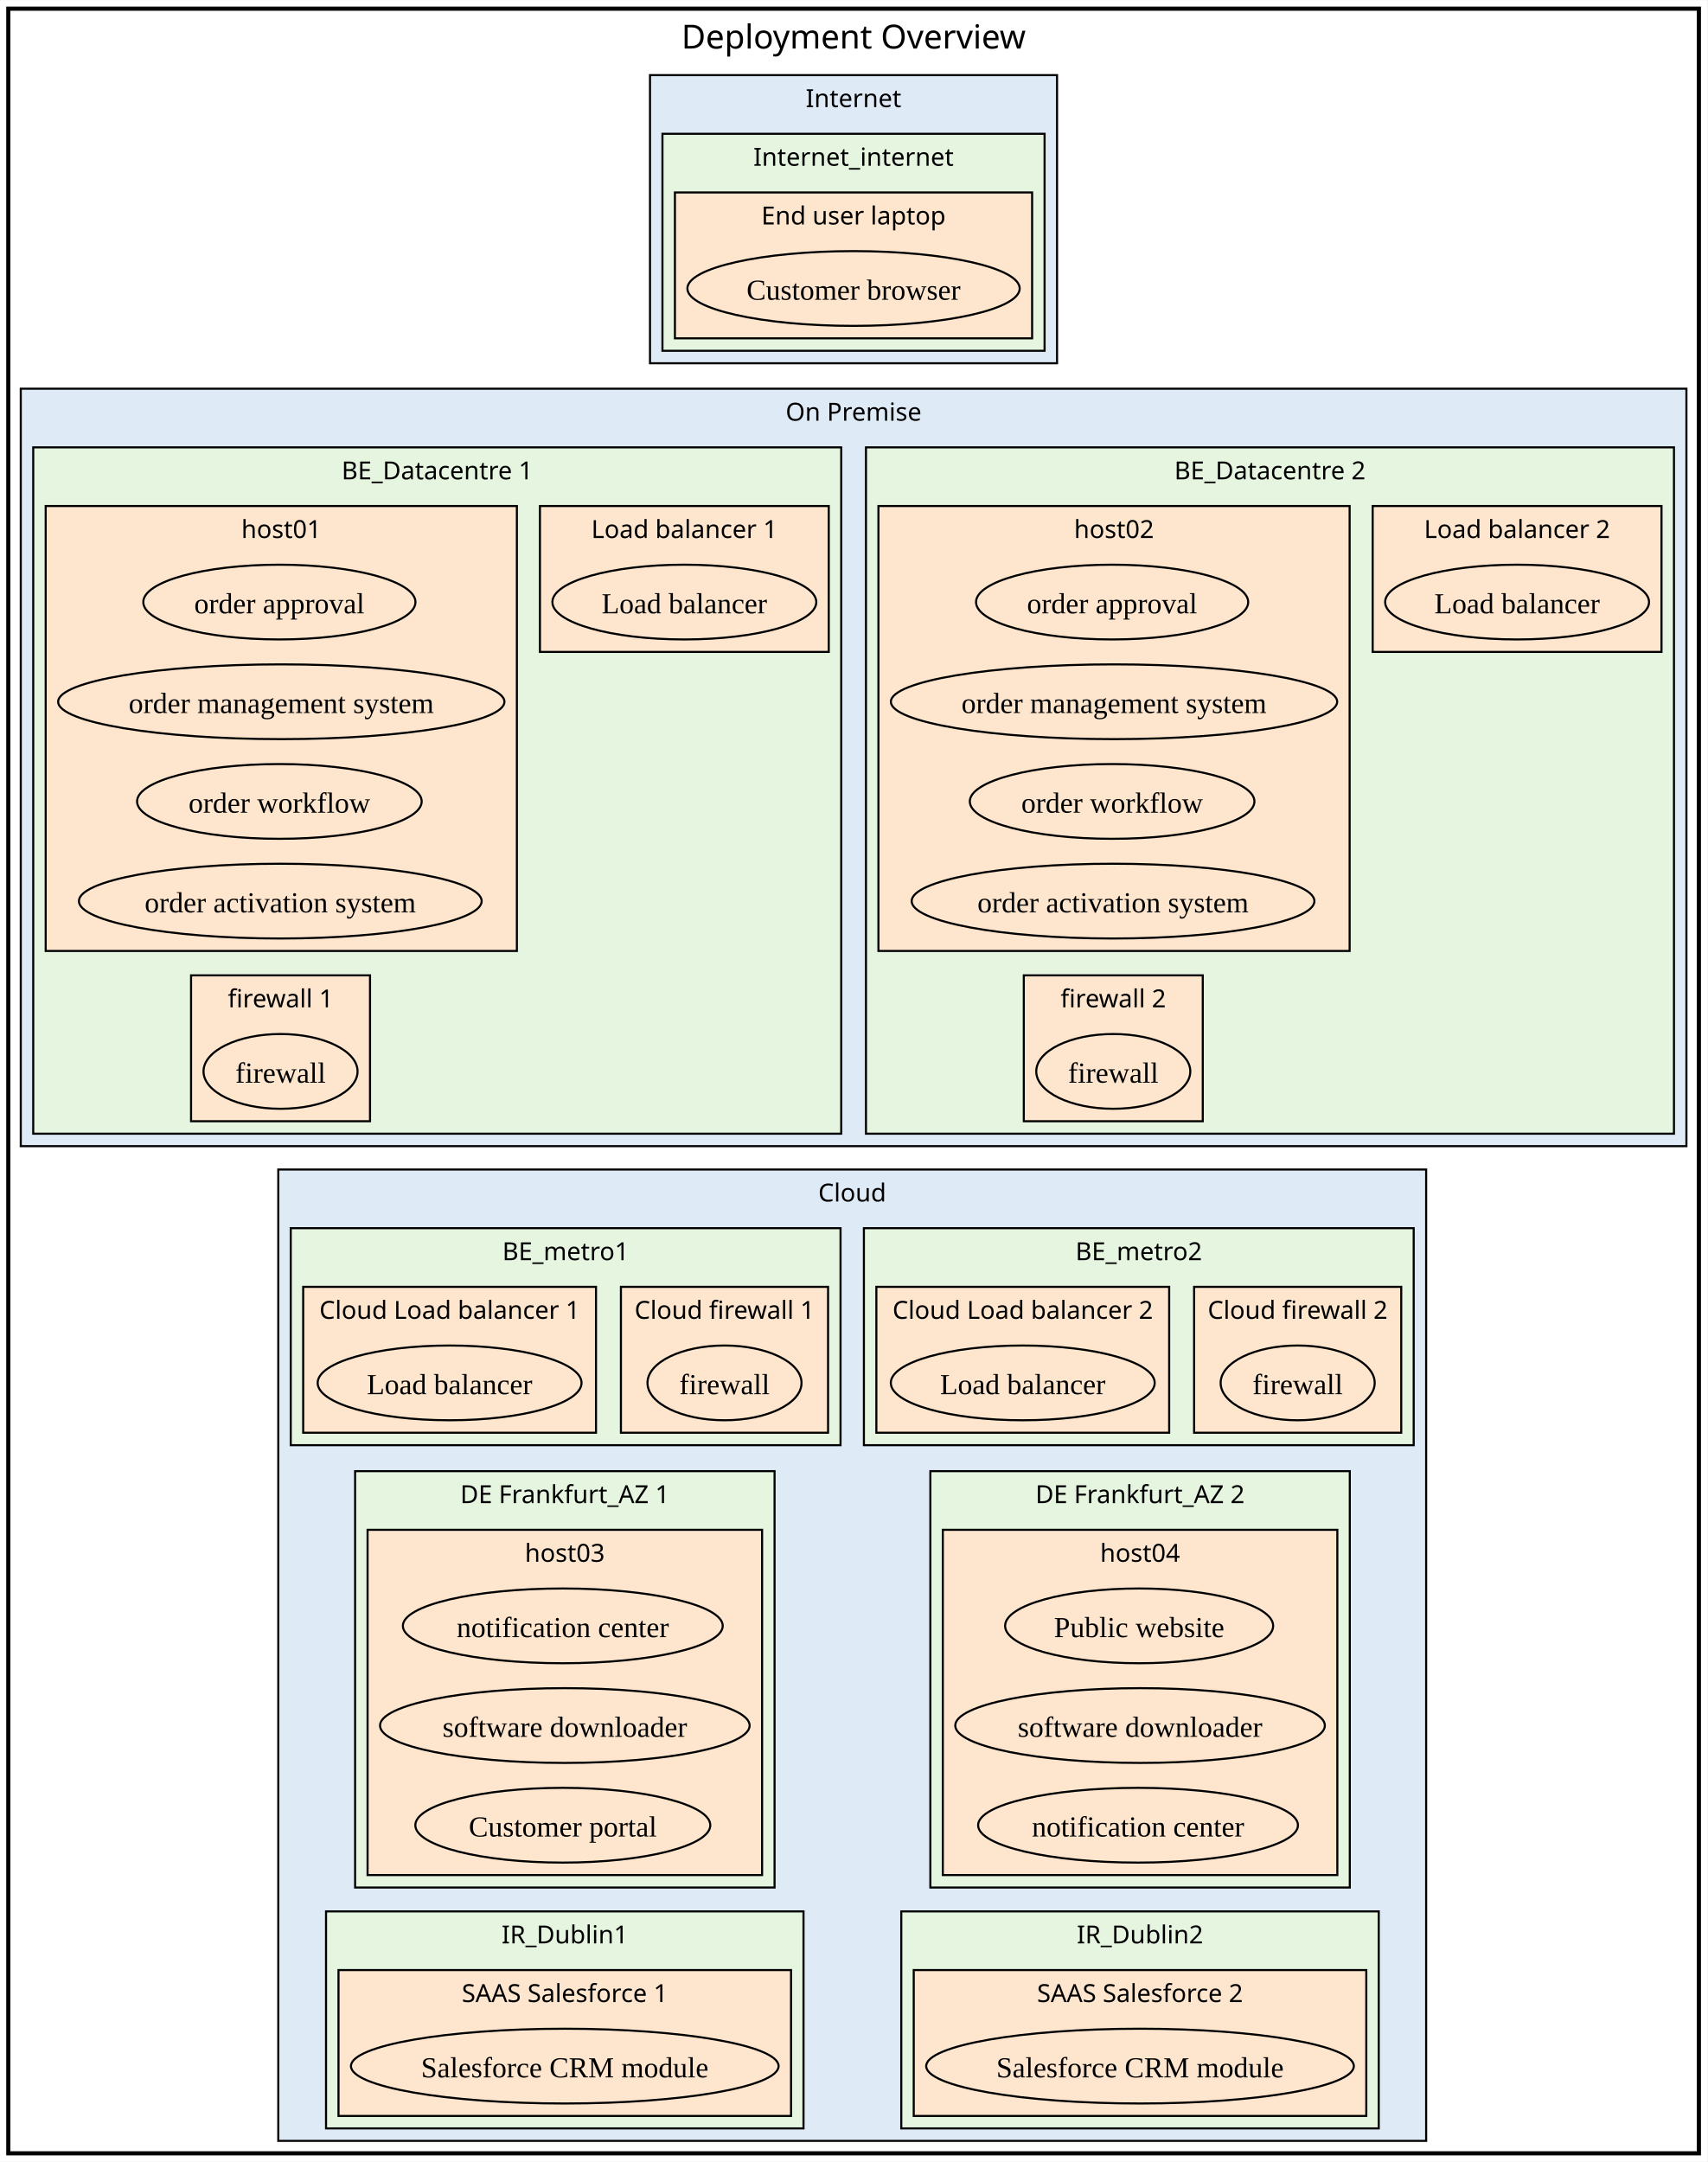
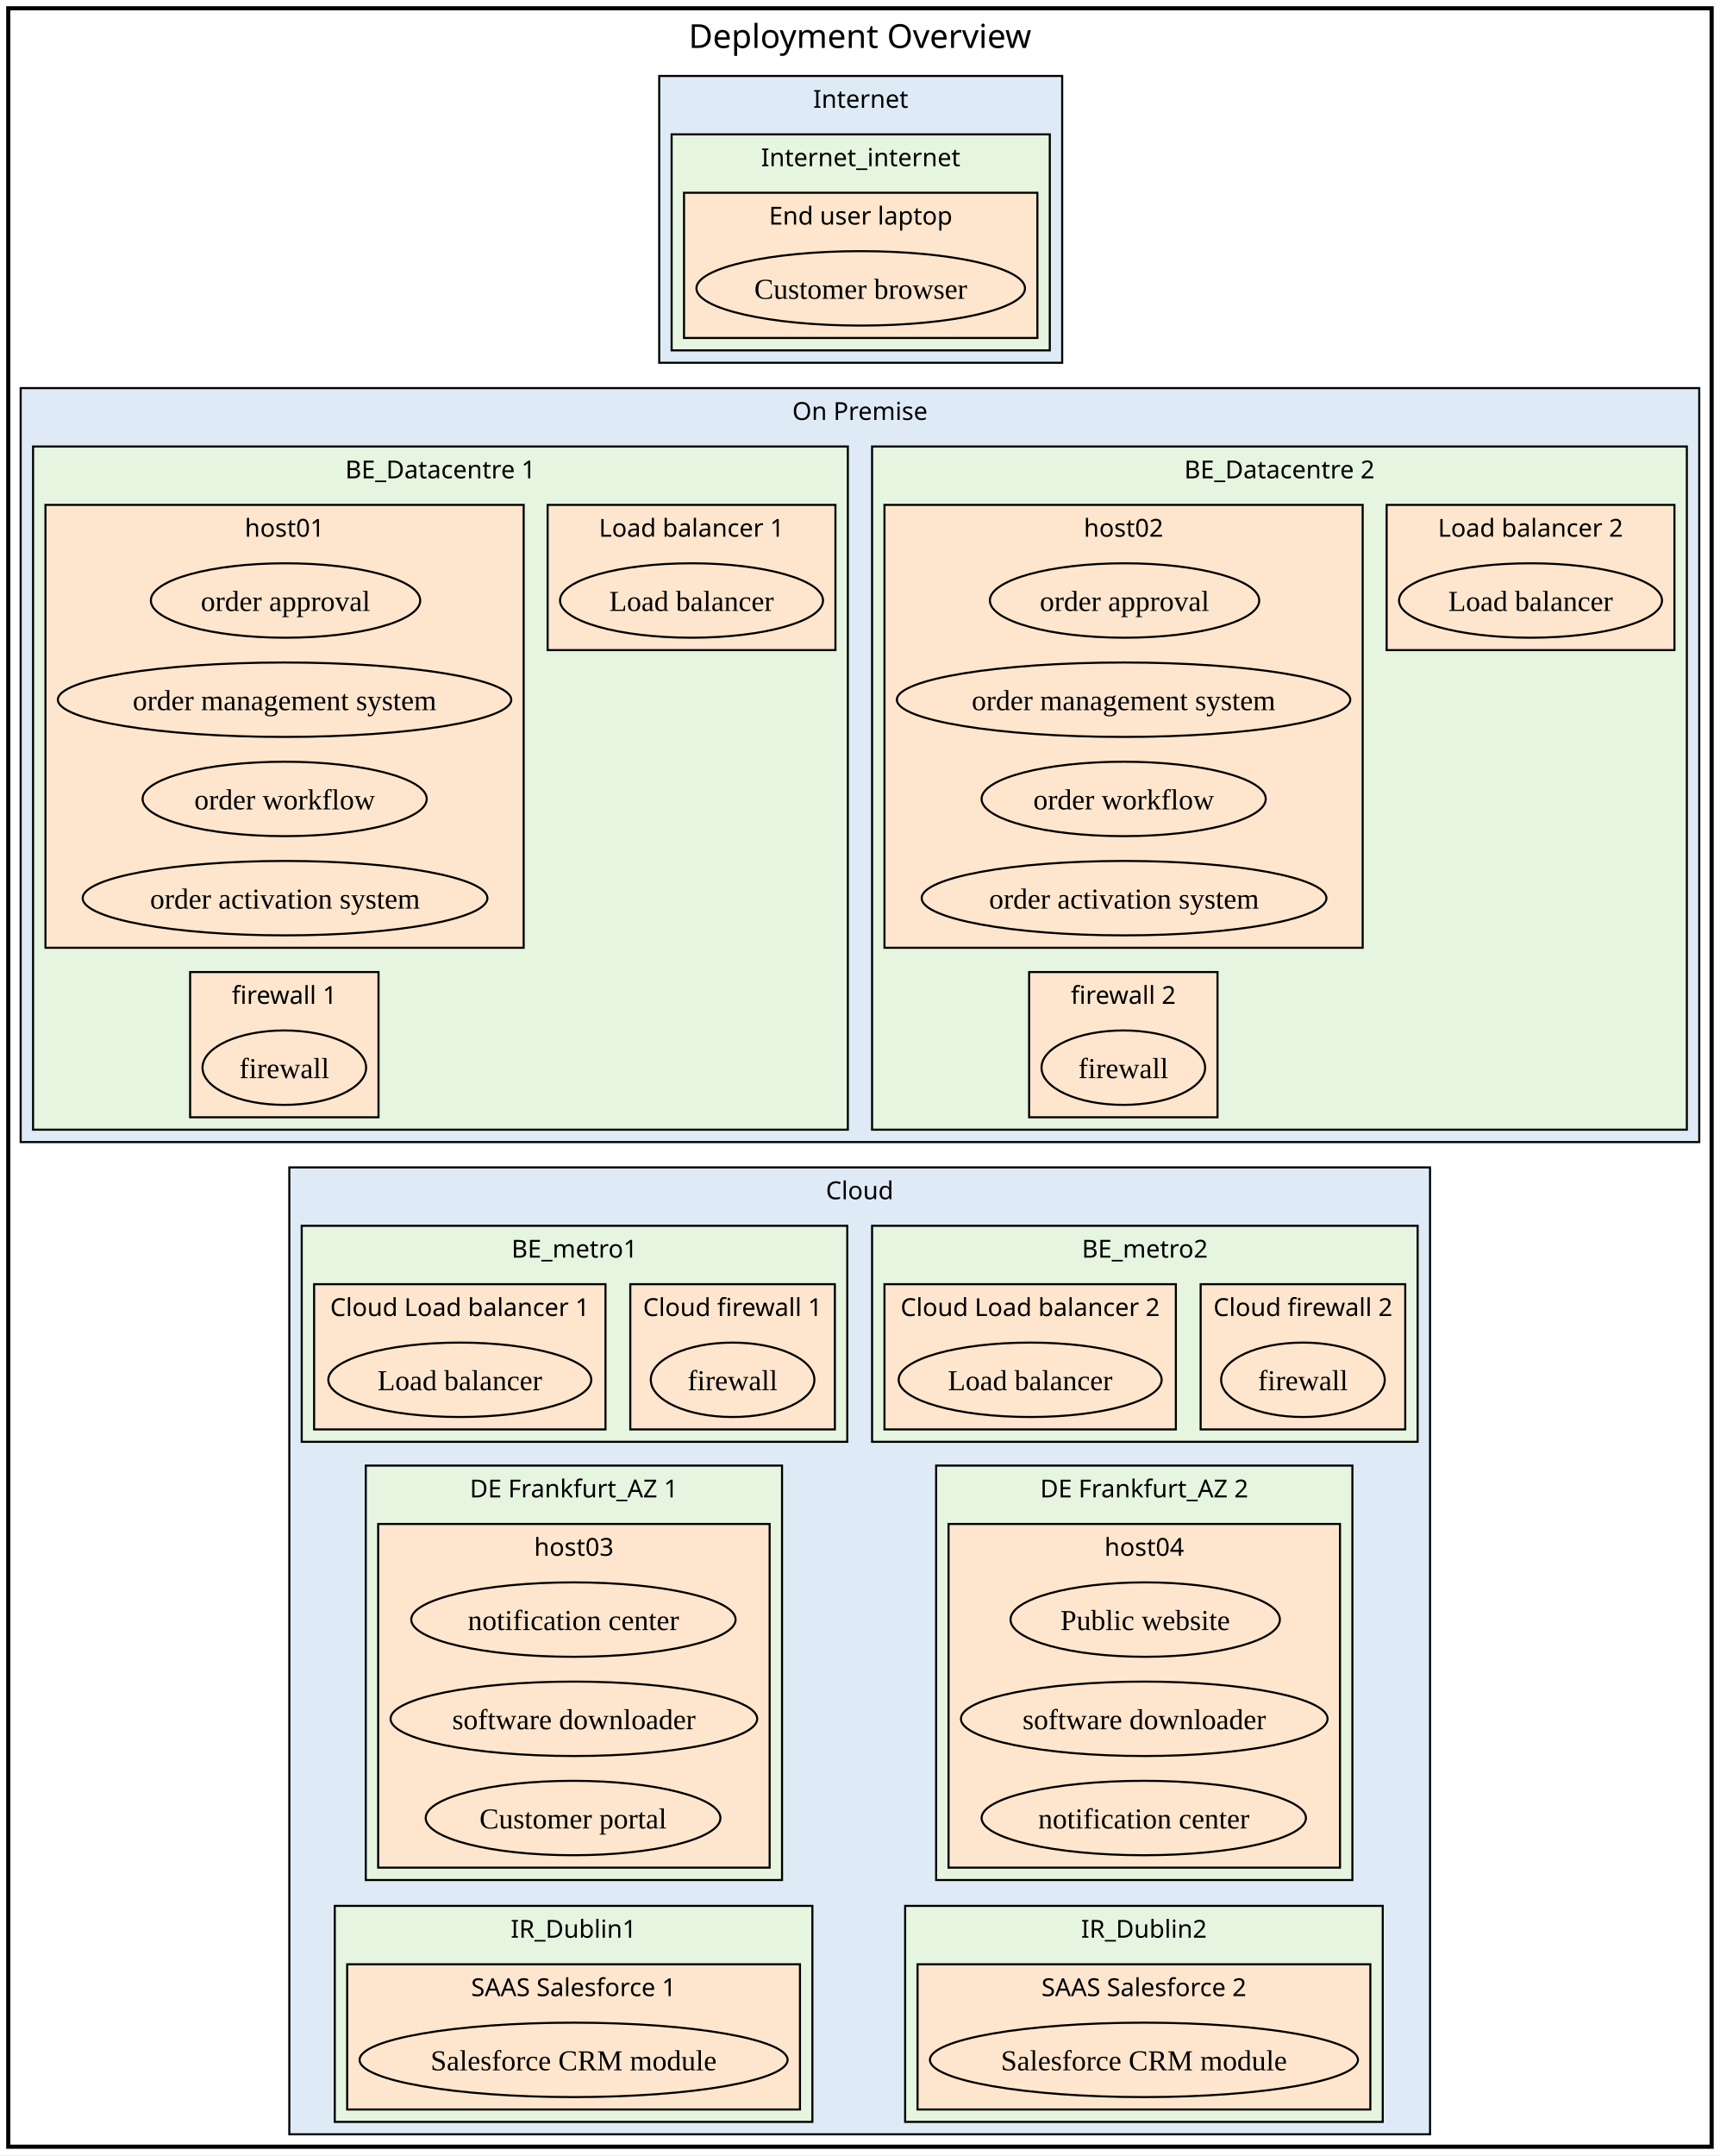
- <svg xmlns="http://www.w3.org/2000/svg" xmlns:xlink="http://www.w3.org/1999/xlink" width="822pt" height="1041pt" viewBox="0.00 0.00 822.08 1040.75">
-   <g id="graph0" class="graph" transform="scale(1 1) rotate(0) translate(4 1036.75)">
-     <polygon fill="white" stroke="none" points="-4,4 -4,-1036.75 818.08,-1036.75 818.08,4 -4,4" />
+ <svg xmlns="http://www.w3.org/2000/svg" xmlns:xlink="http://www.w3.org/1999/xlink" width="832pt" height="1043pt" viewBox="0.00 0.00 832.00 1043.00">
+   <g id="graph0" class="graph" transform="scale(1 1) rotate(0) translate(4 1038.5)">
+     <polygon fill="white" stroke="none" points="-4,4 -4,-1038.5 828.27,-1038.5 828.27,4 -4,4" />
    <g id="clust1" class="cluster">
      <g id="a_clust1">
        <a xlink:title="Deployment Overview">
-           <polygon fill="none" stroke="black" stroke-width="2" points="0,0 0,-1032.75 814.08,-1032.75 814.08,0 0,0" />
-           <text text-anchor="middle" x="407.04" y="-1013.55" font-family="Arial Bold" font-size="16.00">Deployment Overview</text>
+           <polygon fill="none" stroke="black" stroke-width="2" points="0,0 0,-1034.5 824.27,-1034.5 824.27,0 0,0" />
+           <text xml:space="preserve" text-anchor="middle" x="412.13" y="-1015.3" font-family="Arial Bold" font-size="16.00">Deployment Overview</text>
        </a>
      </g>
    </g>
    <g id="clust2" class="cluster">
      <g id="a_clust2">
        <a xlink:title="Internet">
-           <polygon fill="#deebf7" stroke="black" points="309,-862 309,-1000.75 505.01,-1000.75 505.01,-862 309,-862" />
-           <text text-anchor="middle" x="407.01" y="-985.35" font-family="Arial Bold" font-size="12.00">Internet</text>
+           <polygon fill="#deebf7" stroke="black" points="315,-863 315,-1001.75 510,-1001.75 510,-863 315,-863" />
+           <text xml:space="preserve" text-anchor="middle" x="412.5" y="-986.35" font-family="Arial Bold" font-size="12.00">Internet</text>
        </a>
      </g>
    </g>
    <g id="clust3" class="cluster">
      <g id="a_clust3">
        <a xlink:title="Internet">
-           <polygon fill="#e5f5e0" stroke="black" points="315,-868 315,-972.5 499.01,-972.5 499.01,-868 315,-868" />
-           <text text-anchor="middle" x="407.01" y="-957.1" font-family="Arial Bold" font-size="12.00">Internet_internet</text>
+           <polygon fill="#e5f5e0" stroke="black" points="321,-869 321,-973.5 504,-973.5 504,-869 321,-869" />
+           <text xml:space="preserve" text-anchor="middle" x="412.5" y="-958.1" font-family="Arial Bold" font-size="12.00">Internet_internet</text>
        </a>
      </g>
    </g>
    <g id="clust4" class="cluster">
      <g id="a_clust4">
        <a xlink:title="End user laptop">
-           <polygon fill="#fee6ce" stroke="black" points="321,-874 321,-944.25 493.01,-944.25 493.01,-874 321,-874" />
-           <text text-anchor="middle" x="407.01" y="-928.85" font-family="Arial Bold" font-size="12.00">End user laptop</text>
+           <polygon fill="#fee6ce" stroke="black" points="327,-875 327,-945.25 498,-945.25 498,-875 327,-875" />
+           <text xml:space="preserve" text-anchor="middle" x="412.5" y="-929.85" font-family="Arial Bold" font-size="12.00">End user laptop</text>
        </a>
      </g>
    </g>
    <g id="clust5" class="cluster">
      <g id="a_clust5">
        <a xlink:title="On Premise">
-           <polygon fill="#deebf7" stroke="black" points="6,-485 6,-849.75 808.08,-849.75 808.08,-485 6,-485" />
-           <text text-anchor="middle" x="407.04" y="-834.35" font-family="Arial Bold" font-size="12.00">On Premise</text>
+           <polygon fill="#deebf7" stroke="black" points="6,-486 6,-850.75 818.27,-850.75 818.27,-486 6,-486" />
+           <text xml:space="preserve" text-anchor="middle" x="412.13" y="-835.35" font-family="Arial Bold" font-size="12.00">On Premise</text>
        </a>
      </g>
    </g>
    <g id="clust6" class="cluster">
      <g id="a_clust6">
        <a xlink:title="On Premise">
-           <polygon fill="#e5f5e0" stroke="black" points="12,-491 12,-821.5 401.08,-821.5 401.08,-491 12,-491" />
-           <text text-anchor="middle" x="206.54" y="-806.1" font-family="Arial Bold" font-size="12.00">BE_Datacentre 1</text>
+           <polygon fill="#e5f5e0" stroke="black" points="12,-492 12,-822.5 406.27,-822.5 406.27,-492 12,-492" />
+           <text xml:space="preserve" text-anchor="middle" x="209.13" y="-807.1" font-family="Arial Bold" font-size="12.00">BE_Datacentre 1</text>
        </a>
      </g>
    </g>
    <g id="clust7" class="cluster">
      <g id="a_clust7">
        <a xlink:title="firewall 1">
-           <polygon fill="#fee6ce" stroke="black" points="88,-497 88,-567.25 174.18,-567.25 174.18,-497 88,-497" />
-           <text text-anchor="middle" x="131.09" y="-551.85" font-family="Arial Bold" font-size="12.00">firewall 1</text>
+           <polygon fill="#fee6ce" stroke="black" points="88,-498 88,-568.25 179.16,-568.25 179.16,-498 88,-498" />
+           <text xml:space="preserve" text-anchor="middle" x="133.58" y="-552.85" font-family="Arial Bold" font-size="12.00">firewall 1</text>
        </a>
      </g>
    </g>
    <g id="clust8" class="cluster">
      <g id="a_clust8">
        <a xlink:title="host01 Linux">
-           <polygon fill="#fee6ce" stroke="black" points="18,-579 18,-793.25 244.9,-793.25 244.9,-579 18,-579" />
-           <text text-anchor="middle" x="131.45" y="-777.85" font-family="Arial Bold" font-size="12.00">host01</text>
+           <polygon fill="#fee6ce" stroke="black" points="18,-580 18,-794.25 249.4,-794.25 249.4,-580 18,-580" />
+           <text xml:space="preserve" text-anchor="middle" x="133.7" y="-778.85" font-family="Arial Bold" font-size="12.00">host01</text>
        </a>
      </g>
    </g>
    <g id="clust9" class="cluster">
      <g id="a_clust9">
        <a xlink:title="Load balancer 1">
-           <polygon fill="#fee6ce" stroke="black" points="256,-723 256,-793.25 395.08,-793.25 395.08,-723 256,-723" />
-           <text text-anchor="middle" x="325.54" y="-777.85" font-family="Arial Bold" font-size="12.00">Load balancer 1</text>
+           <polygon fill="#fee6ce" stroke="black" points="261,-724 261,-794.25 400.27,-794.25 400.27,-724 261,-724" />
+           <text xml:space="preserve" text-anchor="middle" x="330.63" y="-778.85" font-family="Arial Bold" font-size="12.00">Load balancer 1</text>
        </a>
      </g>
    </g>
    <g id="clust10" class="cluster">
      <g id="a_clust10">
        <a xlink:title="On Premise">
-           <polygon fill="#e5f5e0" stroke="black" points="413,-491 413,-821.5 802.08,-821.5 802.08,-491 413,-491" />
-           <text text-anchor="middle" x="607.54" y="-806.1" font-family="Arial Bold" font-size="12.00">BE_Datacentre 2</text>
+           <polygon fill="#e5f5e0" stroke="black" points="418,-492 418,-822.5 812.27,-822.5 812.27,-492 418,-492" />
+           <text xml:space="preserve" text-anchor="middle" x="615.13" y="-807.1" font-family="Arial Bold" font-size="12.00">BE_Datacentre 2</text>
        </a>
      </g>
    </g>
    <g id="clust11" class="cluster">
      <g id="a_clust11">
        <a xlink:title="firewall 2">
-           <polygon fill="#fee6ce" stroke="black" points="489,-497 489,-567.25 575.18,-567.25 575.18,-497 489,-497" />
-           <text text-anchor="middle" x="532.09" y="-551.85" font-family="Arial Bold" font-size="12.00">firewall 2</text>
+           <polygon fill="#fee6ce" stroke="black" points="494,-498 494,-568.25 585.16,-568.25 585.16,-498 494,-498" />
+           <text xml:space="preserve" text-anchor="middle" x="539.58" y="-552.85" font-family="Arial Bold" font-size="12.00">firewall 2</text>
        </a>
      </g>
    </g>
    <g id="clust12" class="cluster">
      <g id="a_clust12">
        <a xlink:title="host02 Linux">
-           <polygon fill="#fee6ce" stroke="black" points="419,-579 419,-793.25 645.9,-793.25 645.9,-579 419,-579" />
-           <text text-anchor="middle" x="532.45" y="-777.85" font-family="Arial Bold" font-size="12.00">host02</text>
+           <polygon fill="#fee6ce" stroke="black" points="424,-580 424,-794.25 655.4,-794.25 655.4,-580 424,-580" />
+           <text xml:space="preserve" text-anchor="middle" x="539.7" y="-778.85" font-family="Arial Bold" font-size="12.00">host02</text>
        </a>
      </g>
    </g>
    <g id="clust13" class="cluster">
      <g id="a_clust13">
        <a xlink:title="Load balancer 2">
-           <polygon fill="#fee6ce" stroke="black" points="657,-723 657,-793.25 796.08,-793.25 796.08,-723 657,-723" />
-           <text text-anchor="middle" x="726.54" y="-777.85" font-family="Arial Bold" font-size="12.00">Load balancer 2</text>
+           <polygon fill="#fee6ce" stroke="black" points="667,-724 667,-794.25 806.27,-794.25 806.27,-724 667,-724" />
+           <text xml:space="preserve" text-anchor="middle" x="736.63" y="-778.85" font-family="Arial Bold" font-size="12.00">Load balancer 2</text>
        </a>
      </g>
    </g>
    <g id="clust14" class="cluster">
      <g id="a_clust14">
        <a xlink:title="Cloud">
-           <polygon fill="#deebf7" stroke="black" points="130,-6 130,-473.75 682.75,-473.75 682.75,-6 130,-6" />
-           <text text-anchor="middle" x="406.38" y="-458.35" font-family="Arial Bold" font-size="12.00">Cloud</text>
+           <polygon fill="#deebf7" stroke="black" points="136,-6 136,-473.75 688,-473.75 688,-6 136,-6" />
+           <text xml:space="preserve" text-anchor="middle" x="412" y="-458.35" font-family="Arial Bold" font-size="12.00">Cloud</text>
        </a>
      </g>
    </g>
    <g id="clust15" class="cluster">
      <g id="a_clust15">
        <a xlink:title="Cloud">
-           <polygon fill="#e5f5e0" stroke="black" points="136,-341 136,-445.5 400.75,-445.5 400.75,-341 136,-341" />
-           <text text-anchor="middle" x="268.38" y="-430.1" font-family="Arial Bold" font-size="12.00">BE_metro1</text>
+           <polygon fill="#e5f5e0" stroke="black" points="142,-341 142,-445.5 406,-445.5 406,-341 142,-341" />
+           <text xml:space="preserve" text-anchor="middle" x="274" y="-430.1" font-family="Arial Bold" font-size="12.00">BE_metro1</text>
        </a>
      </g>
    </g>
    <g id="clust16" class="cluster">
      <g id="a_clust16">
        <a xlink:title="Cloud firewall 1">
-           <polygon fill="#fee6ce" stroke="black" points="295,-347 295,-417.25 394.75,-417.25 394.75,-347 295,-347" />
-           <text text-anchor="middle" x="344.88" y="-401.85" font-family="Arial Bold" font-size="12.00">Cloud firewall 1</text>
+           <polygon fill="#fee6ce" stroke="black" points="301,-347 301,-417.25 400,-417.25 400,-347 301,-347" />
+           <text xml:space="preserve" text-anchor="middle" x="350.5" y="-401.85" font-family="Arial Bold" font-size="12.00">Cloud firewall 1</text>
        </a>
      </g>
    </g>
    <g id="clust17" class="cluster">
      <g id="a_clust17">
        <a xlink:title="Cloud Load balancer 1">
-           <polygon fill="#fee6ce" stroke="black" points="142,-347 142,-417.25 283,-417.25 283,-347 142,-347" />
-           <text text-anchor="middle" x="212.5" y="-401.85" font-family="Arial Bold" font-size="12.00">Cloud Load balancer 1</text>
+           <polygon fill="#fee6ce" stroke="black" points="148,-347 148,-417.25 289,-417.25 289,-347 148,-347" />
+           <text xml:space="preserve" text-anchor="middle" x="218.5" y="-401.85" font-family="Arial Bold" font-size="12.00">Cloud Load balancer 1</text>
        </a>
      </g>
    </g>
    <g id="clust18" class="cluster">
      <g id="a_clust18">
        <a xlink:title="Cloud">
-           <polygon fill="#e5f5e0" stroke="black" points="412,-341 412,-445.5 676.75,-445.5 676.75,-341 412,-341" />
-           <text text-anchor="middle" x="544.38" y="-430.1" font-family="Arial Bold" font-size="12.00">BE_metro2</text>
+           <polygon fill="#e5f5e0" stroke="black" points="418,-341 418,-445.5 682,-445.5 682,-341 418,-341" />
+           <text xml:space="preserve" text-anchor="middle" x="550" y="-430.1" font-family="Arial Bold" font-size="12.00">BE_metro2</text>
        </a>
      </g>
    </g>
    <g id="clust19" class="cluster">
      <g id="a_clust19">
        <a xlink:title="Cloud firewall 2">
-           <polygon fill="#fee6ce" stroke="black" points="571,-347 571,-417.25 670.75,-417.25 670.75,-347 571,-347" />
-           <text text-anchor="middle" x="620.88" y="-401.85" font-family="Arial Bold" font-size="12.00">Cloud firewall 2</text>
+           <polygon fill="#fee6ce" stroke="black" points="577,-347 577,-417.25 676,-417.25 676,-347 577,-347" />
+           <text xml:space="preserve" text-anchor="middle" x="626.5" y="-401.85" font-family="Arial Bold" font-size="12.00">Cloud firewall 2</text>
        </a>
      </g>
    </g>
    <g id="clust20" class="cluster">
      <g id="a_clust20">
        <a xlink:title="Cloud Load balancer 2">
-           <polygon fill="#fee6ce" stroke="black" points="418,-347 418,-417.25 559,-417.25 559,-347 418,-347" />
-           <text text-anchor="middle" x="488.5" y="-401.85" font-family="Arial Bold" font-size="12.00">Cloud Load balancer 2</text>
+           <polygon fill="#fee6ce" stroke="black" points="424,-347 424,-417.25 565,-417.25 565,-347 424,-347" />
+           <text xml:space="preserve" text-anchor="middle" x="494.5" y="-401.85" font-family="Arial Bold" font-size="12.00">Cloud Load balancer 2</text>
        </a>
      </g>
    </g>
    <g id="clust21" class="cluster">
      <g id="a_clust21">
        <a xlink:title="Cloud">
-           <polygon fill="#e5f5e0" stroke="black" points="167,-128 167,-328.5 368.98,-328.5 368.98,-128 167,-128" />
-           <text text-anchor="middle" x="267.99" y="-313.1" font-family="Arial Bold" font-size="12.00">DE Frankfurt_AZ 1</text>
+           <polygon fill="#e5f5e0" stroke="black" points="173,-129 173,-329.5 374.43,-329.5 374.43,-129 173,-129" />
+           <text xml:space="preserve" text-anchor="middle" x="273.71" y="-314.1" font-family="Arial Bold" font-size="12.00">DE Frankfurt_AZ 1</text>
        </a>
      </g>
    </g>
    <g id="clust22" class="cluster">
      <g id="a_clust22">
        <a xlink:title="host03 AWS Linux">
-           <polygon fill="#fee6ce" stroke="black" points="173,-134 173,-300.25 362.98,-300.25 362.98,-134 173,-134" />
-           <text text-anchor="middle" x="267.99" y="-284.85" font-family="Arial Bold" font-size="12.00">host03</text>
+           <polygon fill="#fee6ce" stroke="black" points="179,-135 179,-301.25 368.43,-301.25 368.43,-135 179,-135" />
+           <text xml:space="preserve" text-anchor="middle" x="273.71" y="-285.85" font-family="Arial Bold" font-size="12.00">host03</text>
        </a>
      </g>
    </g>
    <g id="clust23" class="cluster">
      <g id="a_clust23">
        <a xlink:title="Cloud">
-           <polygon fill="#e5f5e0" stroke="black" points="444,-128 444,-328.5 645.98,-328.5 645.98,-128 444,-128" />
-           <text text-anchor="middle" x="544.99" y="-313.1" font-family="Arial Bold" font-size="12.00">DE Frankfurt_AZ 2</text>
+           <polygon fill="#e5f5e0" stroke="black" points="449,-129 449,-329.5 650.43,-329.5 650.43,-129 449,-129" />
+           <text xml:space="preserve" text-anchor="middle" x="549.71" y="-314.1" font-family="Arial Bold" font-size="12.00">DE Frankfurt_AZ 2</text>
        </a>
      </g>
    </g>
    <g id="clust24" class="cluster">
      <g id="a_clust24">
        <a xlink:title="host04 AWS Linux">
-           <polygon fill="#fee6ce" stroke="black" points="450,-134 450,-300.25 639.98,-300.25 639.98,-134 450,-134" />
-           <text text-anchor="middle" x="544.99" y="-284.85" font-family="Arial Bold" font-size="12.00">host04</text>
+           <polygon fill="#fee6ce" stroke="black" points="455,-135 455,-301.25 644.43,-301.25 644.43,-135 455,-135" />
+           <text xml:space="preserve" text-anchor="middle" x="549.71" y="-285.85" font-family="Arial Bold" font-size="12.00">host04</text>
        </a>
      </g>
    </g>
    <g id="clust25" class="cluster">
      <g id="a_clust25">
        <a xlink:title="Cloud">
-           <polygon fill="#e5f5e0" stroke="black" points="153,-12 153,-116.5 382.92,-116.5 382.92,-12 153,-12" />
-           <text text-anchor="middle" x="267.96" y="-101.1" font-family="Arial Bold" font-size="12.00">IR_Dublin1</text>
+           <polygon fill="#e5f5e0" stroke="black" points="158,-12 158,-116.5 389.11,-116.5 389.11,-12 158,-12" />
+           <text xml:space="preserve" text-anchor="middle" x="273.56" y="-101.1" font-family="Arial Bold" font-size="12.00">IR_Dublin1</text>
        </a>
      </g>
    </g>
    <g id="clust26" class="cluster">
      <g id="a_clust26">
        <a xlink:title="Salesofrce SAAS environment hosted EU">
-           <polygon fill="#fee6ce" stroke="black" points="159,-18 159,-88.25 376.92,-88.25 376.92,-18 159,-18" />
-           <text text-anchor="middle" x="267.96" y="-72.85" font-family="Arial Bold" font-size="12.00">SAAS Salesforce 1</text>
+           <polygon fill="#fee6ce" stroke="black" points="164,-18 164,-88.25 383.11,-88.25 383.11,-18 164,-18" />
+           <text xml:space="preserve" text-anchor="middle" x="273.56" y="-72.85" font-family="Arial Bold" font-size="12.00">SAAS Salesforce 1</text>
        </a>
      </g>
    </g>
    <g id="clust27" class="cluster">
      <g id="a_clust27">
        <a xlink:title="Cloud">
-           <polygon fill="#e5f5e0" stroke="black" points="430,-12 430,-116.5 659.92,-116.5 659.92,-12 430,-12" />
-           <text text-anchor="middle" x="544.96" y="-101.1" font-family="Arial Bold" font-size="12.00">IR_Dublin2</text>
+           <polygon fill="#e5f5e0" stroke="black" points="434,-12 434,-116.5 665.11,-116.5 665.11,-12 434,-12" />
+           <text xml:space="preserve" text-anchor="middle" x="549.56" y="-101.1" font-family="Arial Bold" font-size="12.00">IR_Dublin2</text>
        </a>
      </g>
    </g>
    <g id="clust28" class="cluster">
      <g id="a_clust28">
        <a xlink:title="Salesofrce SAAS environment hosted EU">
-           <polygon fill="#fee6ce" stroke="black" points="436,-18 436,-88.25 653.92,-88.25 653.92,-18 436,-18" />
-           <text text-anchor="middle" x="544.96" y="-72.85" font-family="Arial Bold" font-size="12.00">SAAS Salesforce 2</text>
+           <polygon fill="#fee6ce" stroke="black" points="440,-18 440,-88.25 659.11,-88.25 659.11,-18 440,-18" />
+           <text xml:space="preserve" text-anchor="middle" x="549.56" y="-72.85" font-family="Arial Bold" font-size="12.00">SAAS Salesforce 2</text>
        </a>
      </g>
    </g>
    <g id="node1" class="node">
-       <ellipse fill="none" stroke="black" cx="407.01" cy="-898" rx="80.01" ry="18" />
-       <text text-anchor="middle" x="407.01" y="-892.58" font-family="Times New Roman,serif" font-size="14.00">Customer browser</text>
+       <ellipse fill="none" stroke="black" cx="412.5" cy="-899" rx="79.5" ry="18" />
+       <text xml:space="preserve" text-anchor="middle" x="412.5" y="-893.95" font-family="Times New Roman,serif" font-size="14.00">Customer browser</text>
    </g>
    <g id="node2" class="node">
      <g id="a_node2">
        <a xlink:title="firewall 1">
-           <ellipse fill="none" stroke="black" cx="131.09" cy="-521" rx="37.09" ry="18" />
-           <text text-anchor="middle" x="131.09" y="-515.58" font-family="Times New Roman,serif" font-size="14.00">firewall</text>
+           <ellipse fill="none" stroke="black" cx="133.58" cy="-522" rx="39.58" ry="18" />
+           <text xml:space="preserve" text-anchor="middle" x="133.58" y="-516.95" font-family="Times New Roman,serif" font-size="14.00">firewall</text>
        </a>
      </g>
    </g>
    <g id="node3" class="node">
      <g id="a_node3">
        <a xlink:title="host01 Linux">
-           <ellipse fill="none" stroke="black" cx="130.97" cy="-603" rx="96.97" ry="18" />
-           <text text-anchor="middle" x="130.97" y="-597.58" font-family="Times New Roman,serif" font-size="14.00">order activation system</text>
+           <ellipse fill="none" stroke="black" cx="133.93" cy="-604" rx="97.93" ry="18" />
+           <text xml:space="preserve" text-anchor="middle" x="133.93" y="-598.95" font-family="Times New Roman,serif" font-size="14.00">order activation system</text>
        </a>
      </g>
    </g>
    <g id="node4" class="node">
      <g id="a_node4">
        <a xlink:title="host01 Linux">
-           <ellipse fill="none" stroke="black" cx="130.53" cy="-747" rx="65.53" ry="18" />
-           <text text-anchor="middle" x="130.53" y="-741.58" font-family="Times New Roman,serif" font-size="14.00">order approval</text>
+           <ellipse fill="none" stroke="black" cx="134.17" cy="-748" rx="65.17" ry="18" />
+           <text xml:space="preserve" text-anchor="middle" x="134.17" y="-742.95" font-family="Times New Roman,serif" font-size="14.00">order approval</text>
        </a>
      </g>
    </g>
    <g id="node5" class="node">
      <g id="a_node5">
        <a xlink:title="host01 Linux">
-           <ellipse fill="none" stroke="black" cx="131.45" cy="-699" rx="107.45" ry="18" />
-           <text text-anchor="middle" x="131.45" y="-693.58" font-family="Times New Roman,serif" font-size="14.00">order management system</text>
+           <ellipse fill="none" stroke="black" cx="133.7" cy="-700" rx="109.7" ry="18" />
+           <text xml:space="preserve" text-anchor="middle" x="133.7" y="-694.95" font-family="Times New Roman,serif" font-size="14.00">order management system</text>
        </a>
      </g>
    </g>
    <g id="node6" class="node">
      <g id="a_node6">
        <a xlink:title="host01 Linux">
-           <ellipse fill="none" stroke="black" cx="130.53" cy="-651" rx="68.53" ry="18" />
-           <text text-anchor="middle" x="130.53" y="-645.58" font-family="Times New Roman,serif" font-size="14.00">order workflow</text>
+           <ellipse fill="none" stroke="black" cx="133.75" cy="-652" rx="68.75" ry="18" />
+           <text xml:space="preserve" text-anchor="middle" x="133.75" y="-646.95" font-family="Times New Roman,serif" font-size="14.00">order workflow</text>
        </a>
      </g>
    </g>
    <g id="node7" class="node">
      <g id="a_node7">
        <a xlink:title="Load balancer 1">
-           <ellipse fill="none" stroke="black" cx="325.54" cy="-747" rx="63.54" ry="18" />
-           <text text-anchor="middle" x="325.54" y="-741.58" font-family="Times New Roman,serif" font-size="14.00">Load balancer</text>
+           <ellipse fill="none" stroke="black" cx="330.63" cy="-748" rx="63.63" ry="18" />
+           <text xml:space="preserve" text-anchor="middle" x="330.63" y="-742.95" font-family="Times New Roman,serif" font-size="14.00">Load balancer</text>
        </a>
      </g>
    </g>
    <g id="node8" class="node">
      <g id="a_node8">
        <a xlink:title="firewall 2">
-           <ellipse fill="none" stroke="black" cx="532.09" cy="-521" rx="37.09" ry="18" />
-           <text text-anchor="middle" x="532.09" y="-515.58" font-family="Times New Roman,serif" font-size="14.00">firewall</text>
+           <ellipse fill="none" stroke="black" cx="539.58" cy="-522" rx="39.58" ry="18" />
+           <text xml:space="preserve" text-anchor="middle" x="539.58" y="-516.95" font-family="Times New Roman,serif" font-size="14.00">firewall</text>
        </a>
      </g>
    </g>
    <g id="node9" class="node">
      <g id="a_node9">
        <a xlink:title="host02 Linux">
-           <ellipse fill="none" stroke="black" cx="531.97" cy="-603" rx="96.97" ry="18" />
-           <text text-anchor="middle" x="531.97" y="-597.58" font-family="Times New Roman,serif" font-size="14.00">order activation system</text>
+           <ellipse fill="none" stroke="black" cx="539.93" cy="-604" rx="97.93" ry="18" />
+           <text xml:space="preserve" text-anchor="middle" x="539.93" y="-598.95" font-family="Times New Roman,serif" font-size="14.00">order activation system</text>
        </a>
      </g>
    </g>
    <g id="node10" class="node">
      <g id="a_node10">
        <a xlink:title="host02 Linux">
-           <ellipse fill="none" stroke="black" cx="531.53" cy="-747" rx="65.53" ry="18" />
-           <text text-anchor="middle" x="531.53" y="-741.58" font-family="Times New Roman,serif" font-size="14.00">order approval</text>
+           <ellipse fill="none" stroke="black" cx="540.17" cy="-748" rx="65.17" ry="18" />
+           <text xml:space="preserve" text-anchor="middle" x="540.17" y="-742.95" font-family="Times New Roman,serif" font-size="14.00">order approval</text>
        </a>
      </g>
    </g>
    <g id="node11" class="node">
      <g id="a_node11">
        <a xlink:title="host02 Linux">
-           <ellipse fill="none" stroke="black" cx="532.45" cy="-699" rx="107.45" ry="18" />
-           <text text-anchor="middle" x="532.45" y="-693.58" font-family="Times New Roman,serif" font-size="14.00">order management system</text>
+           <ellipse fill="none" stroke="black" cx="539.7" cy="-700" rx="109.7" ry="18" />
+           <text xml:space="preserve" text-anchor="middle" x="539.7" y="-694.95" font-family="Times New Roman,serif" font-size="14.00">order management system</text>
        </a>
      </g>
    </g>
    <g id="node12" class="node">
      <g id="a_node12">
        <a xlink:title="host02 Linux">
-           <ellipse fill="none" stroke="black" cx="531.53" cy="-651" rx="68.53" ry="18" />
-           <text text-anchor="middle" x="531.53" y="-645.58" font-family="Times New Roman,serif" font-size="14.00">order workflow</text>
+           <ellipse fill="none" stroke="black" cx="539.75" cy="-652" rx="68.75" ry="18" />
+           <text xml:space="preserve" text-anchor="middle" x="539.75" y="-646.95" font-family="Times New Roman,serif" font-size="14.00">order workflow</text>
        </a>
      </g>
    </g>
    <g id="node13" class="node">
      <g id="a_node13">
        <a xlink:title="Load balancer 2">
-           <ellipse fill="none" stroke="black" cx="726.54" cy="-747" rx="63.54" ry="18" />
-           <text text-anchor="middle" x="726.54" y="-741.58" font-family="Times New Roman,serif" font-size="14.00">Load balancer</text>
+           <ellipse fill="none" stroke="black" cx="736.63" cy="-748" rx="63.63" ry="18" />
+           <text xml:space="preserve" text-anchor="middle" x="736.63" y="-742.95" font-family="Times New Roman,serif" font-size="14.00">Load balancer</text>
        </a>
      </g>
    </g>
    <g id="node14" class="node">
      <g id="a_node14">
        <a xlink:title="Cloud firewall 1">
-           <ellipse fill="none" stroke="black" cx="344.88" cy="-371" rx="37.09" ry="18" />
-           <text text-anchor="middle" x="344.88" y="-365.57" font-family="Times New Roman,serif" font-size="14.00">firewall</text>
+           <ellipse fill="none" stroke="black" cx="350.5" cy="-371" rx="39.58" ry="18" />
+           <text xml:space="preserve" text-anchor="middle" x="350.5" y="-365.95" font-family="Times New Roman,serif" font-size="14.00">firewall</text>
        </a>
      </g>
    </g>
    <g id="node15" class="node">
      <g id="a_node15">
        <a xlink:title="Cloud Load balancer 1">
-           <ellipse fill="none" stroke="black" cx="212.5" cy="-371" rx="63.54" ry="18" />
-           <text text-anchor="middle" x="212.5" y="-365.57" font-family="Times New Roman,serif" font-size="14.00">Load balancer</text>
+           <ellipse fill="none" stroke="black" cx="218.5" cy="-371" rx="63.63" ry="18" />
+           <text xml:space="preserve" text-anchor="middle" x="218.5" y="-365.95" font-family="Times New Roman,serif" font-size="14.00">Load balancer</text>
        </a>
      </g>
    </g>
    <g id="node16" class="node">
      <g id="a_node16">
        <a xlink:title="Cloud firewall 2">
-           <ellipse fill="none" stroke="black" cx="620.88" cy="-371" rx="37.09" ry="18" />
-           <text text-anchor="middle" x="620.88" y="-365.57" font-family="Times New Roman,serif" font-size="14.00">firewall</text>
+           <ellipse fill="none" stroke="black" cx="626.5" cy="-371" rx="39.58" ry="18" />
+           <text xml:space="preserve" text-anchor="middle" x="626.5" y="-365.95" font-family="Times New Roman,serif" font-size="14.00">firewall</text>
        </a>
      </g>
    </g>
    <g id="node17" class="node">
      <g id="a_node17">
        <a xlink:title="Cloud Load balancer 2">
-           <ellipse fill="none" stroke="black" cx="488.5" cy="-371" rx="63.54" ry="18" />
-           <text text-anchor="middle" x="488.5" y="-365.57" font-family="Times New Roman,serif" font-size="14.00">Load balancer</text>
+           <ellipse fill="none" stroke="black" cx="494.5" cy="-371" rx="63.63" ry="18" />
+           <text xml:space="preserve" text-anchor="middle" x="494.5" y="-365.95" font-family="Times New Roman,serif" font-size="14.00">Load balancer</text>
        </a>
      </g>
    </g>
    <g id="node18" class="node">
      <g id="a_node18">
        <a xlink:title="host03 AWS Linux">
-           <ellipse fill="none" stroke="black" cx="267.02" cy="-158" rx="71.02" ry="18" />
-           <text text-anchor="middle" x="267.02" y="-152.57" font-family="Times New Roman,serif" font-size="14.00">Customer portal</text>
+           <ellipse fill="none" stroke="black" cx="273.31" cy="-159" rx="71.31" ry="18" />
+           <text xml:space="preserve" text-anchor="middle" x="273.31" y="-153.95" font-family="Times New Roman,serif" font-size="14.00">Customer portal</text>
        </a>
      </g>
    </g>
    <g id="node19" class="node">
      <g id="a_node19">
        <a xlink:title="host03 AWS Linux">
-           <ellipse fill="none" stroke="black" cx="267.01" cy="-254" rx="77.01" ry="18" />
-           <text text-anchor="middle" x="267.01" y="-248.57" font-family="Times New Roman,serif" font-size="14.00">notification center</text>
+           <ellipse fill="none" stroke="black" cx="273.48" cy="-255" rx="78.48" ry="18" />
+           <text xml:space="preserve" text-anchor="middle" x="273.48" y="-249.95" font-family="Times New Roman,serif" font-size="14.00">notification center</text>
        </a>
      </g>
    </g>
    <g id="node20" class="node">
      <g id="a_node20">
        <a xlink:title="host03 AWS Linux">
-           <ellipse fill="none" stroke="black" cx="267.99" cy="-206" rx="88.99" ry="18" />
-           <text text-anchor="middle" x="267.99" y="-200.57" font-family="Times New Roman,serif" font-size="14.00">software downloader</text>
+           <ellipse fill="none" stroke="black" cx="273.71" cy="-207" rx="88.71" ry="18" />
+           <text xml:space="preserve" text-anchor="middle" x="273.71" y="-201.95" font-family="Times New Roman,serif" font-size="14.00">software downloader</text>
        </a>
      </g>
    </g>
    <g id="node21" class="node">
      <g id="a_node21">
        <a xlink:title="host04 AWS Linux">
-           <ellipse fill="none" stroke="black" cx="544.01" cy="-158" rx="77.01" ry="18" />
-           <text text-anchor="middle" x="544.01" y="-152.57" font-family="Times New Roman,serif" font-size="14.00">notification center</text>
+           <ellipse fill="none" stroke="black" cx="549.48" cy="-159" rx="78.48" ry="18" />
+           <text xml:space="preserve" text-anchor="middle" x="549.48" y="-153.95" font-family="Times New Roman,serif" font-size="14.00">notification center</text>
        </a>
      </g>
    </g>
    <g id="node22" class="node">
      <g id="a_node22">
        <a xlink:title="host04 AWS Linux">
-           <ellipse fill="none" stroke="black" cx="544.54" cy="-254" rx="64.54" ry="18" />
-           <text text-anchor="middle" x="544.54" y="-248.57" font-family="Times New Roman,serif" font-size="14.00">Public website</text>
+           <ellipse fill="none" stroke="black" cx="550.17" cy="-255" rx="65.17" ry="18" />
+           <text xml:space="preserve" text-anchor="middle" x="550.17" y="-249.95" font-family="Times New Roman,serif" font-size="14.00">Public website</text>
        </a>
      </g>
    </g>
    <g id="node23" class="node">
      <g id="a_node23">
        <a xlink:title="host04 AWS Linux">
-           <ellipse fill="none" stroke="black" cx="544.99" cy="-206" rx="88.99" ry="18" />
-           <text text-anchor="middle" x="544.99" y="-200.57" font-family="Times New Roman,serif" font-size="14.00">software downloader</text>
+           <ellipse fill="none" stroke="black" cx="549.71" cy="-207" rx="88.71" ry="18" />
+           <text xml:space="preserve" text-anchor="middle" x="549.71" y="-201.95" font-family="Times New Roman,serif" font-size="14.00">software downloader</text>
        </a>
      </g>
    </g>
    <g id="node24" class="node">
      <g id="a_node24">
        <a xlink:title="Salesofrce SAAS environment hosted EU">
-           <ellipse fill="none" stroke="black" cx="267.96" cy="-42" rx="102.96" ry="18" />
-           <text text-anchor="middle" x="267.96" y="-36.58" font-family="Times New Roman,serif" font-size="14.00">Salesforce CRM module</text>
+           <ellipse fill="none" stroke="black" cx="273.56" cy="-42" rx="103.56" ry="18" />
+           <text xml:space="preserve" text-anchor="middle" x="273.56" y="-36.95" font-family="Times New Roman,serif" font-size="14.00">Salesforce CRM module</text>
        </a>
      </g>
    </g>
    <g id="node25" class="node">
      <g id="a_node25">
        <a xlink:title="Salesofrce SAAS environment hosted EU">
-           <ellipse fill="none" stroke="black" cx="544.96" cy="-42" rx="102.96" ry="18" />
-           <text text-anchor="middle" x="544.96" y="-36.58" font-family="Times New Roman,serif" font-size="14.00">Salesforce CRM module</text>
+           <ellipse fill="none" stroke="black" cx="549.56" cy="-42" rx="103.56" ry="18" />
+           <text xml:space="preserve" text-anchor="middle" x="549.56" y="-36.95" font-family="Times New Roman,serif" font-size="14.00">Salesforce CRM module</text>
        </a>
      </g>
    </g>
  </g>
-   <style>
- 
- 
- .text-highlight-nodes text{
-     opacity: 1 !important;
-     stroke-width: 10;
-     font-size: 20px;
-     font-weight: bold;
-     fill: black;
- }
- .text-highlight-edges text{
-     opacity: 1 !important;
-     stroke-width: 10;
-     font-size: 20px;
-     font-weight: bold;
-     fill: Indigo;
- }
- .edge-highlight path{
-     opacity: 1;
-     stroke-width: 10;
-     stroke: crimson;
- }	
- .edge-highlight polygon{
-     opacity: 1;
-     stroke-width: 10;
-     stroke: crimson;
- }
- .node-highlight polygon{
-     opacity: 1;
-     stroke-width: 10;
-     stroke: crimson;
-     z-index:99999;	
- }
- .node-highlight ellipse{
-     opacity: 1;
-     stroke-width: 10;
-     stroke: crimson;
-     z-index:99999;	
- }
- .node-highlight path{
-     opacity: 1;
-     stroke-width: 10;
-     stroke: crimson;
-     z-index:99999;	
- }
-  .compass {
-             fill: #fff;
-             stroke: #000;
-             stroke-width: 1;
-         }
-  .button {
-             fill: #225EA8;
-             stroke: #0C2C84;
-             stroke-width: 0.5;
-             stroke-miterlimit:6;
-             stroke-linecap: round;
-         }
-  .button:hover {
-             stroke-width: 1;
-         }
-  .plus-minus {
-             fill: #fff;
-             pointer-events: none;
-         }
- </style>
</svg>
